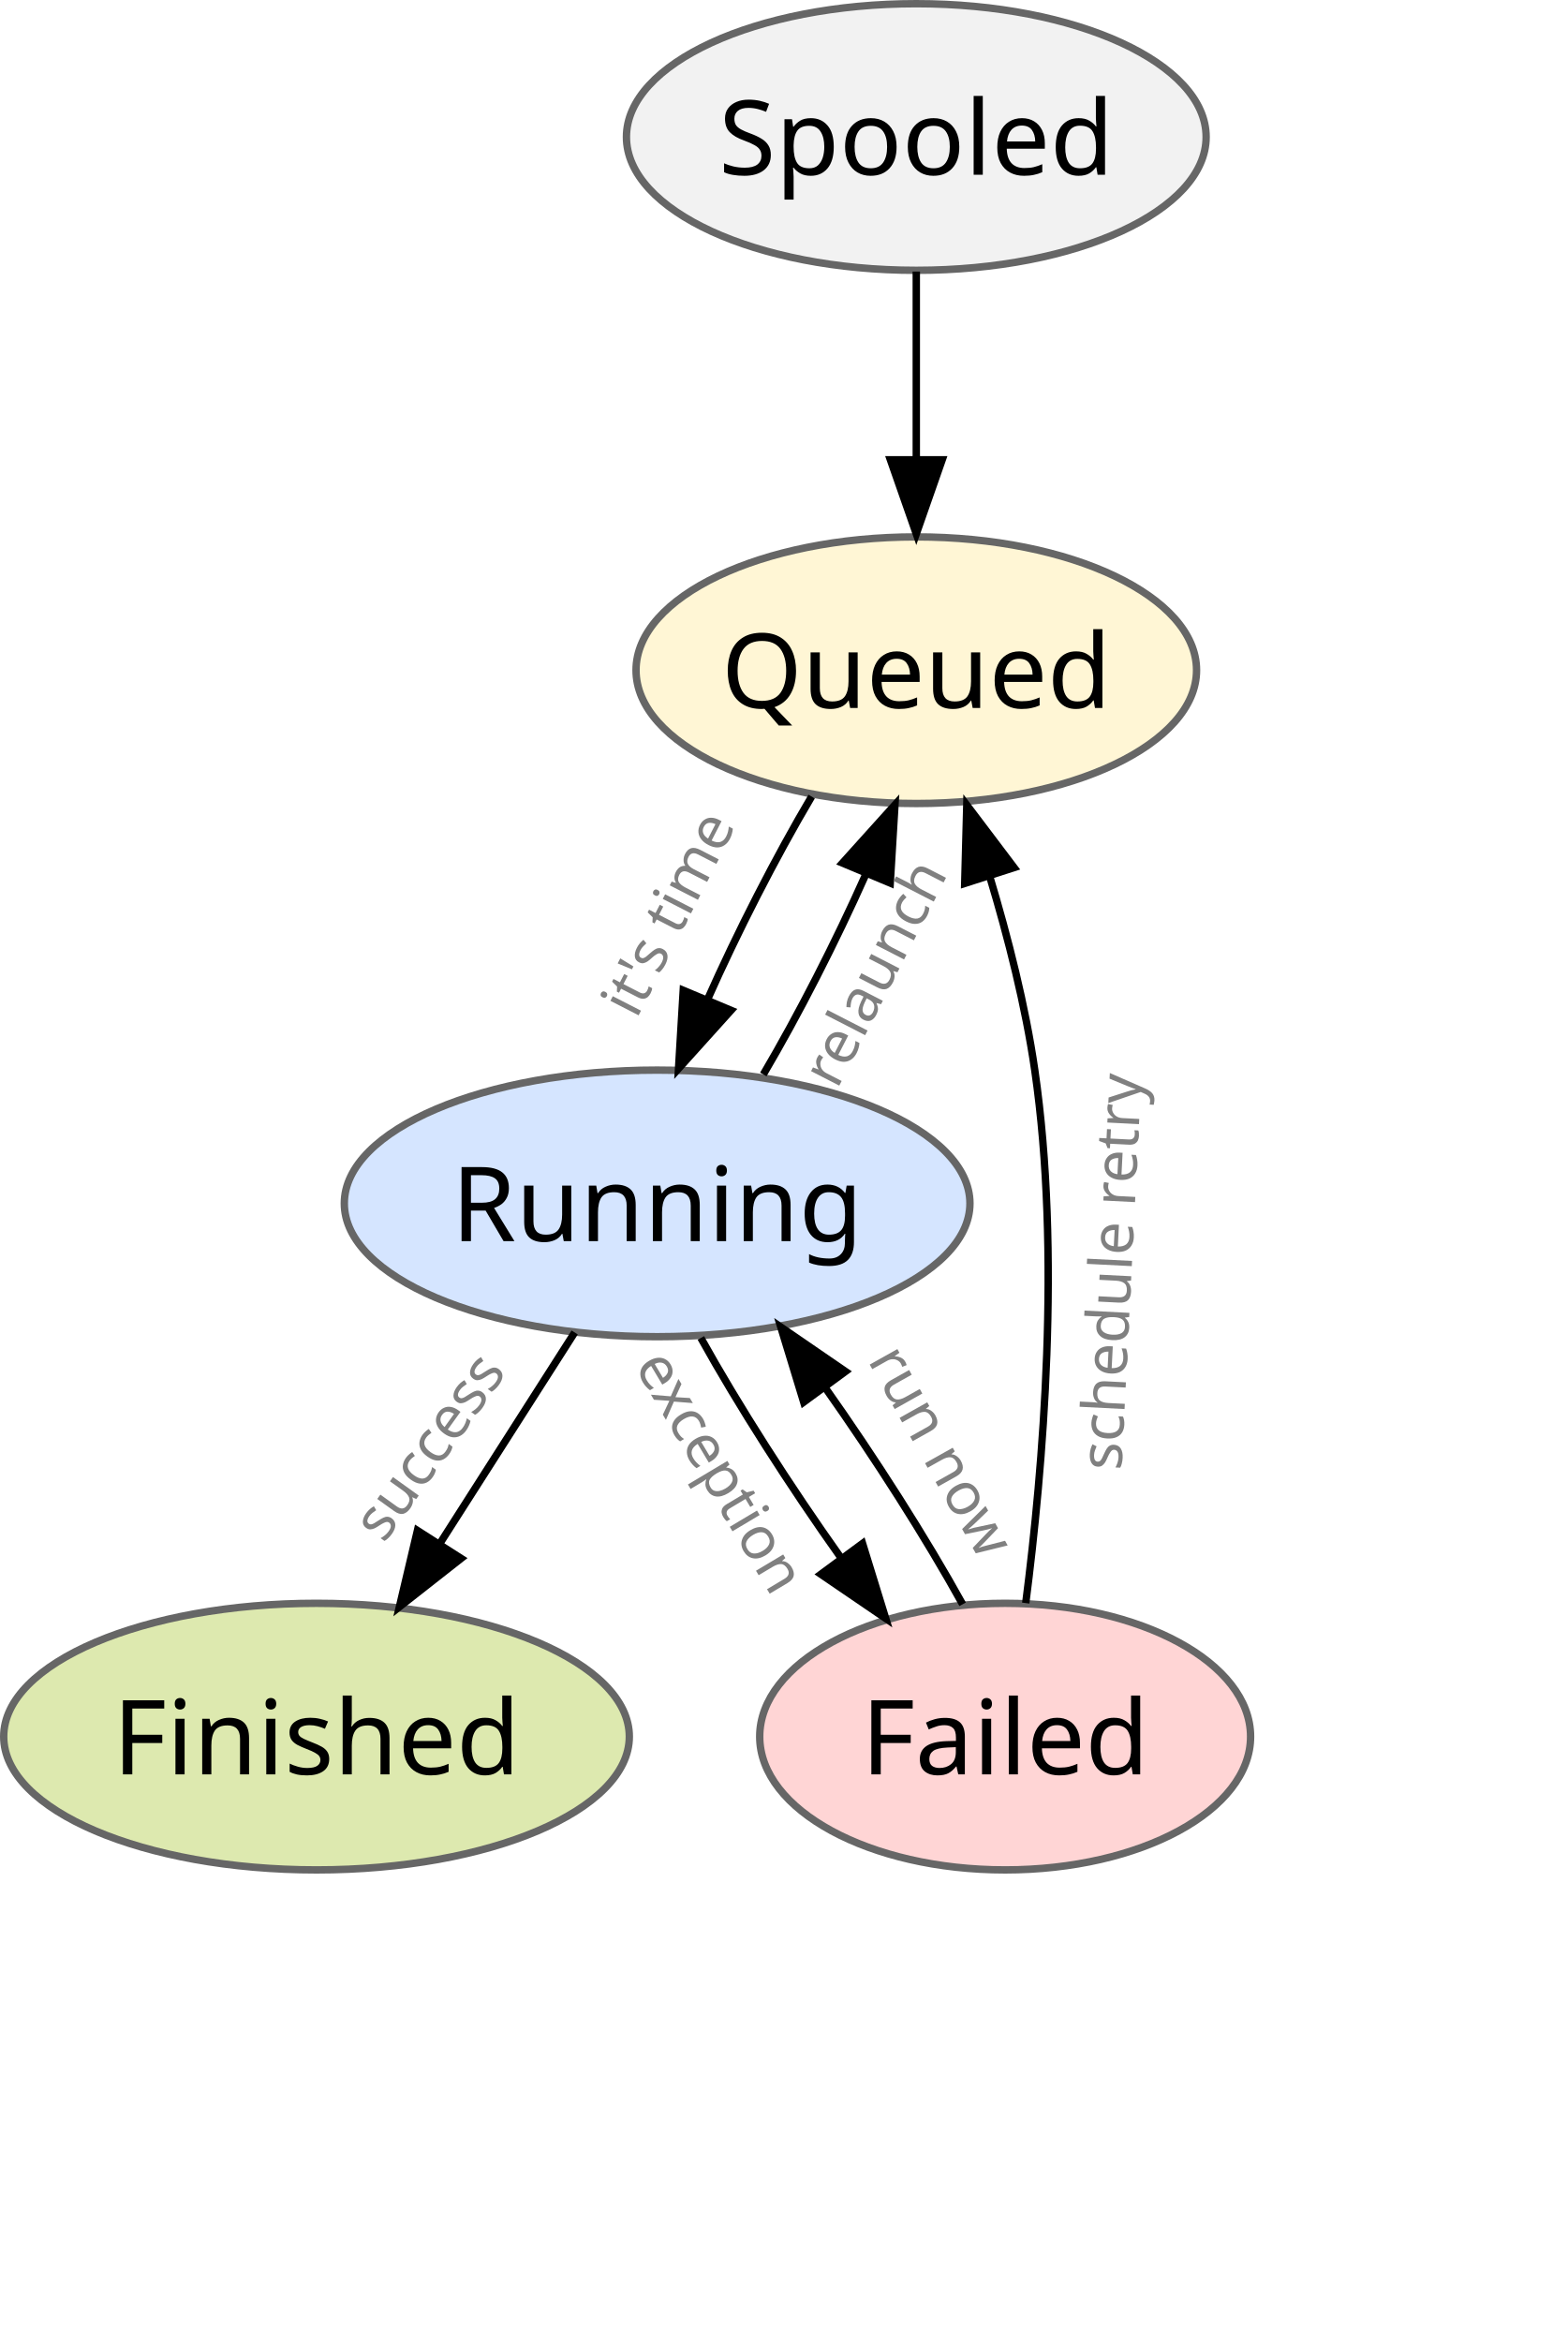
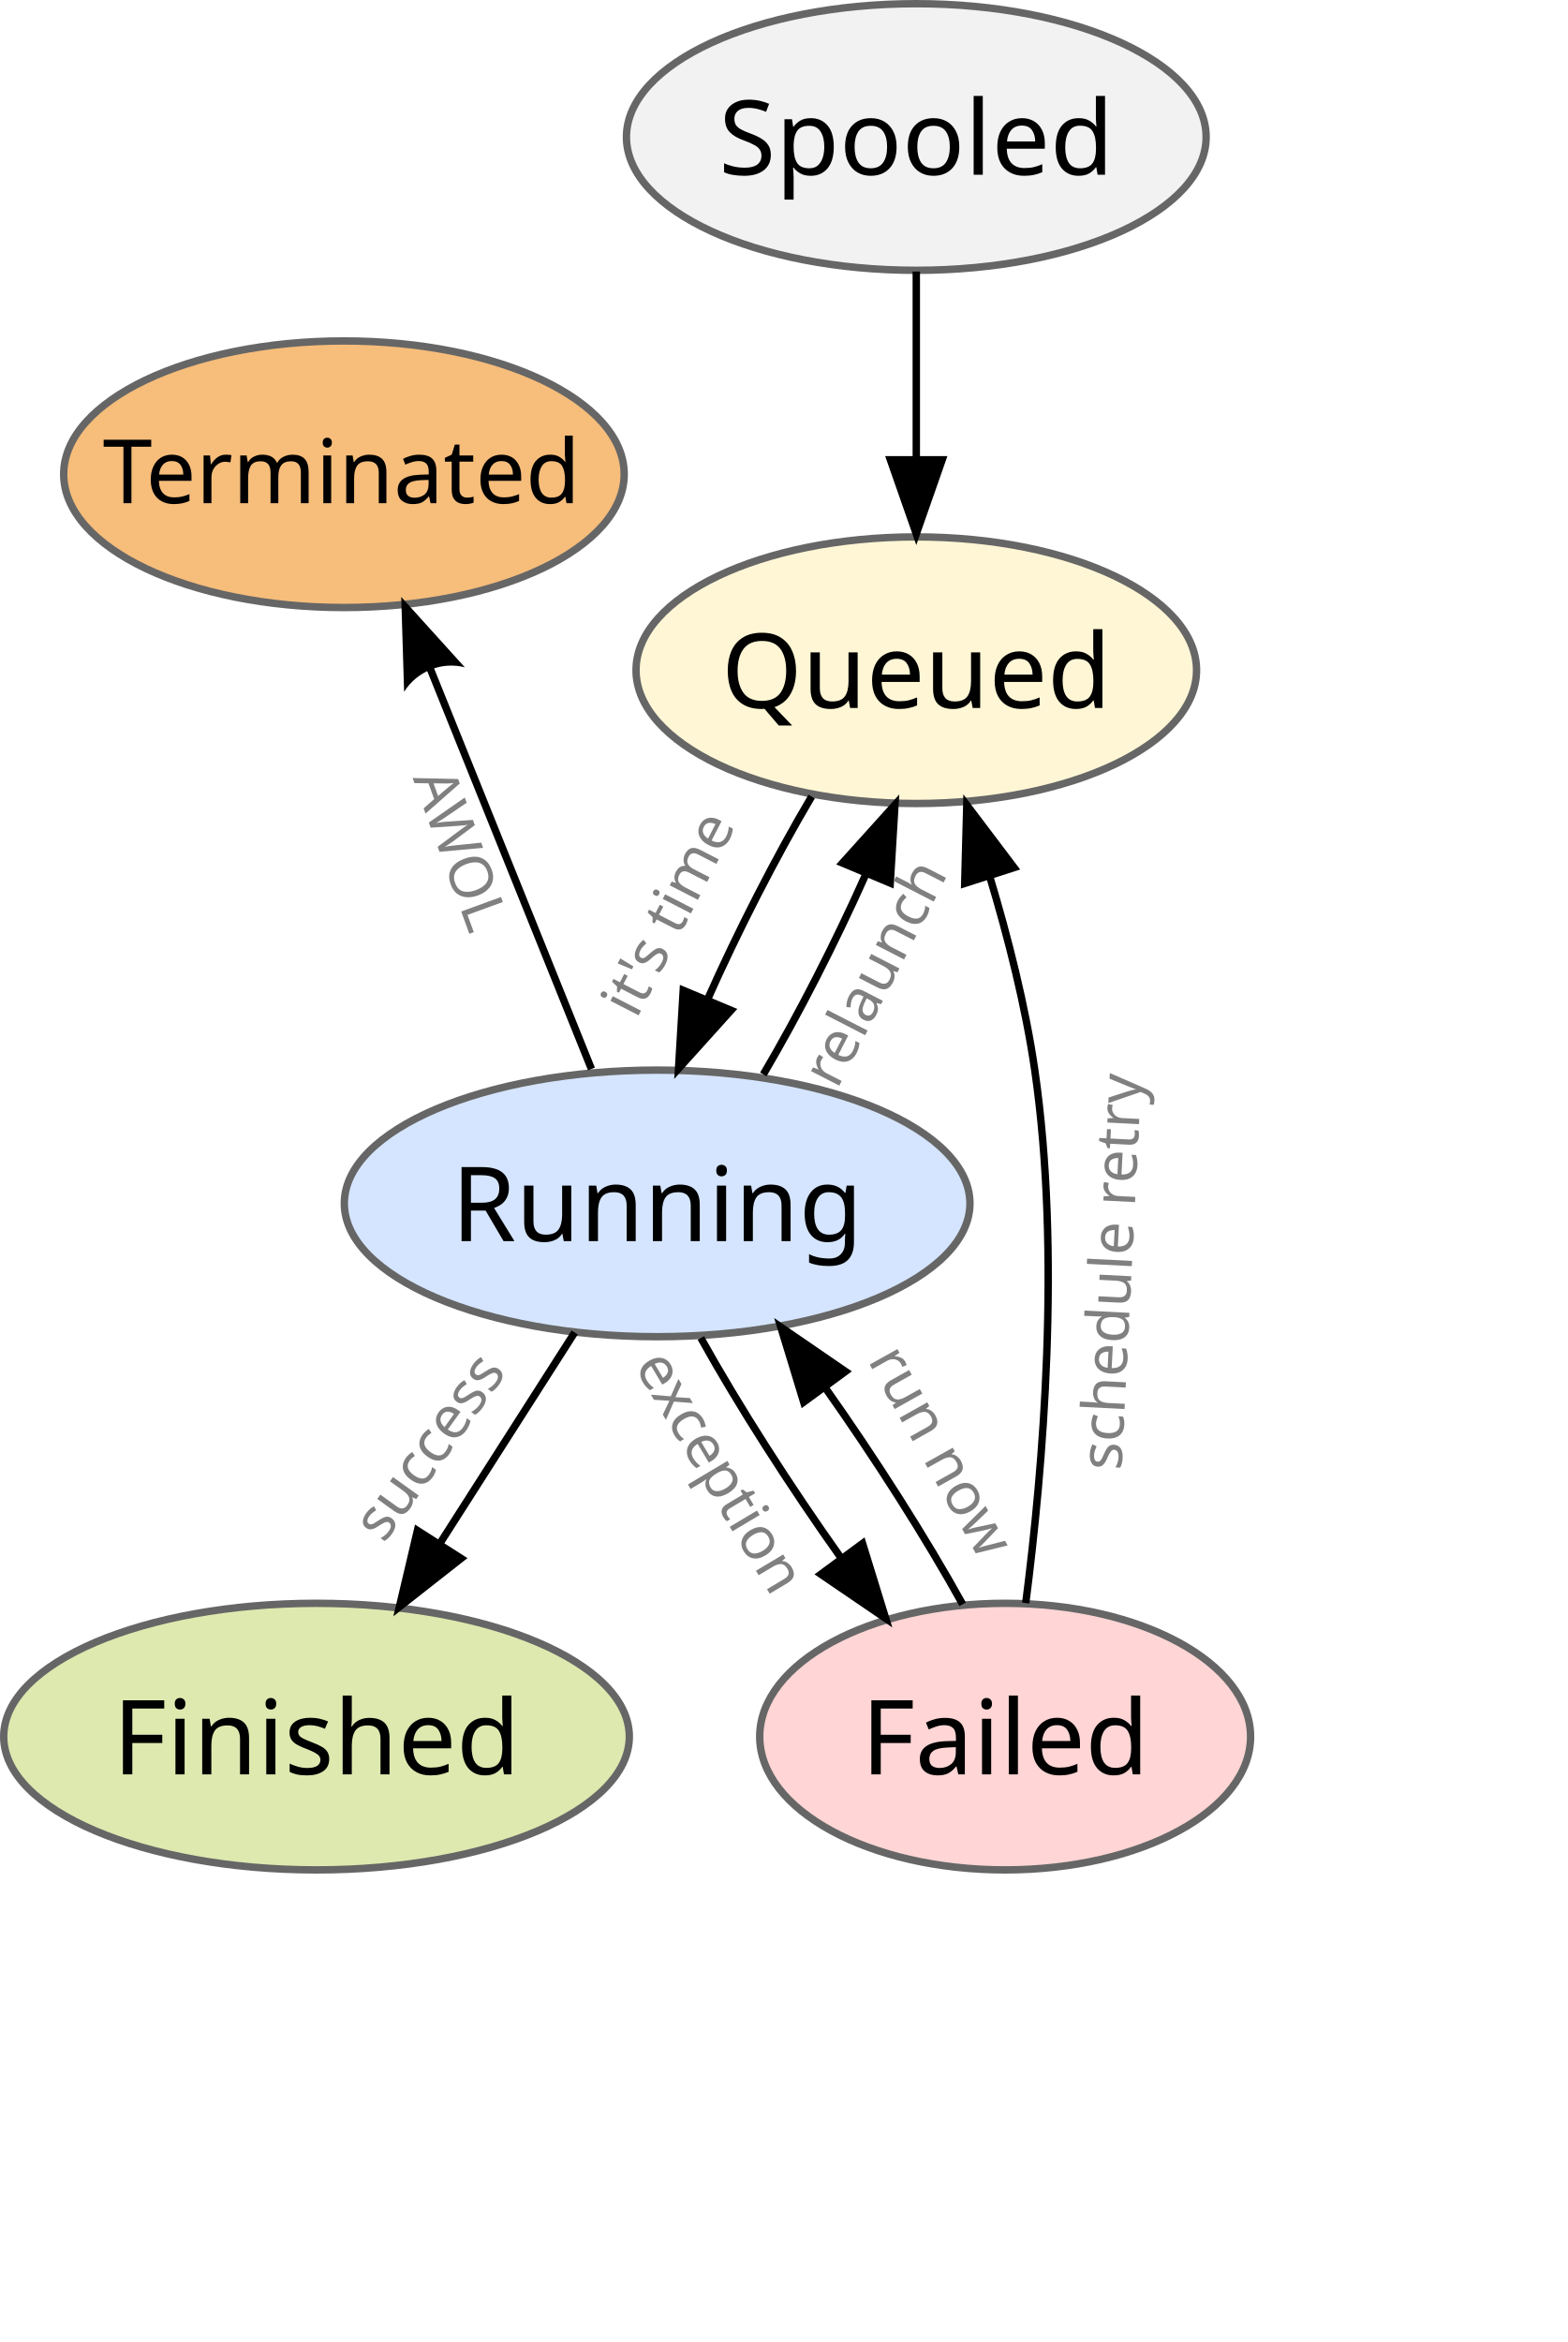
<svg xmlns="http://www.w3.org/2000/svg" width="211.742" height="316.25" viewBox="0 0 211.742 316.25" id="svg3273" version="1.1">
  <defs id="defs3387">
-     </defs>
+     <marker orient="auto" refY="0.0" refX="0.0" id="Arrow2Lend" style="overflow:visible;">
+       <path id="path4185" style="font-size:12.0;fill-rule:evenodd;stroke-width:0.625;stroke-linejoin:round;" d="M 8.719,4.034 L -2.207,0.016 L 8.719,-4.002 C 6.973,-1.63 6.983,1.616 8.719,4.034 z " transform="scale(1.1) rotate(180) translate(1,0)" />
+     </marker>
+     <marker orient="auto" refY="0.0" refX="0.0" id="Arrow1Lend" style="overflow:visible;">
+       <path id="path4167" d="M 0.0,0.0 L 5.0,-5.0 L -12.5,0.0 L 5.0,5.0 L 0.0,0.0 z " style="fill-rule:evenodd;stroke:#000000;stroke-width:1.0pt;marker-start:none;" transform="scale(0.8) rotate(180) translate(12.5,0)" />
+     </marker>
+   </defs>
  <ellipse cx="123" cy="-306" rx="39.145" ry="18" id="ellipse3283" d="m 162.145,-306 c 0,9.941 -17.526,18 -39.145,18 -21.619,0 -39.145,-8.059 -39.145,-18 0,-9.941 17.526,-18 39.145,-18 21.619,0 39.145,8.059 39.145,18 z" style="fill:#f2f2f2;stroke:#666666" transform="translate(0.7462997,324.5)" />
  <text x="123.746" y="23.6" font-size="14.00" id="text3285" style="font-size:14px;text-anchor:middle;font-family:'Times Roman,serif'">
    <tspan id="tspan3456" style="font-style:normal;font-variant:normal;font-weight:normal;font-stretch:normal;font-family:Sans;-inkscape-font-specification:Helvetica">Spooled</tspan>
  </text>
  <ellipse cx="123" cy="-234" rx="37.849" ry="18" id="ellipse3290" d="m 160.849,-234 c 0,9.941 -16.945,18 -37.849,18 -20.903,0 -37.849,-8.059 -37.849,-18 0,-9.941 16.945,-18 37.849,-18 20.903,0 37.849,8.059 37.849,18 z" style="fill:#fff6d5;stroke:#666666" transform="translate(0.7462997,324.5)" />
  <text x="123.746" y="95.6" font-size="14.00" id="text3292" style="font-size:14px;text-anchor:middle;font-family:'Times Roman,serif'">
    <tspan id="tspan3454" style="font-style:normal;font-variant:normal;font-weight:normal;font-stretch:normal;font-family:Sans;-inkscape-font-specification:Helvetica">Queued</tspan>
  </text>
  <g class="edge" id="edge2" transform="translate(0.7462997,324.5)">
    <path style="fill:none;stroke:#000000" id="path3297" d="m 123,-287.831 c 0,7.7 0,16.857 0,25.414" />
    <polygon style="fill:#000000;stroke:#000000" id="polygon3299" points="123,-252.413 119.5,-262.413 126.5,-262.413 126.5,-262.413 " />
  </g>
  <ellipse cx="88" cy="-162" rx="42.246" ry="18" id="ellipse3304" d="m 130.246,-162 c 0,9.941 -18.914,18 -42.246,18 -23.332,0 -42.246,-8.059 -42.246,-18 0,-9.941 18.914,-18 42.246,-18 23.332,0 42.246,8.059 42.246,18 z" style="fill:#d5e5ff;stroke:#666666" transform="translate(0.7462997,324.5)" />
  <text x="88.746" y="167.6" font-size="14.00" id="text3306" style="font-size:14px;text-anchor:middle;font-family:'Times Roman,serif'">
    <tspan id="tspan3458" style="font-style:normal;font-variant:normal;font-weight:normal;font-stretch:normal;font-family:Sans;-inkscape-font-specification:Helvetica">Running</tspan>
  </text>
  <g class="edge" id="edge4" transform="translate(0.7462997,324.5)">
    <path style="fill:none;stroke:#000000" id="path3311" d="m 108.866,-216.937 c -4.862,8.21 -9.992,18.256 -14.107,27.503" />
    <polygon style="fill:#000000;stroke:#000000" id="polygon3313" points="90.891,-180.199 91.526,-190.775 97.983,-188.071 97.983,-188.071 " />
  </g>
  <g class="edge" id="edge10" transform="translate(0.7462997,324.5)">
    <path style="fill:none;stroke:#000000" id="path3332" d="m 102.344,-179.418 c 4.771,-8.095 9.781,-17.917 13.825,-26.986" />
    <polygon style="fill:#000000;stroke:#000000" id="polygon3334" points="120.12,-215.831 119.483,-205.256 113.027,-207.962 113.027,-207.962 " />
  </g>
  <ellipse cx="42" cy="-90" rx="42.246" ry="18" id="ellipse3339" d="m 84.246,-90 c 0,9.941 -18.914,18 -42.246,18 -23.332,0 -42.246,-8.059 -42.246,-18 0,-9.941 18.914,-18 42.246,-18 23.332,0 42.246,8.059 42.246,18 z" style="fill:#dde9af;stroke:#666666" transform="translate(0.7462997,324.5)" />
  <text x="42.746" y="239.6" font-size="14.00" id="text3341" style="font-size:14px;text-anchor:middle;font-family:'Times Roman,serif'">
    <tspan id="tspan3462" style="font-style:normal;font-variant:normal;font-weight:normal;font-stretch:normal;font-family:Sans;-inkscape-font-specification:Helvetica">Finished</tspan>
  </text>
  <g class="edge" id="edge6" transform="translate(0.7462997,324.5)">
    <path style="fill:none;stroke:#000000" id="path3346" d="m 76.865,-144.571 c -5.441,8.516 -12.101,18.94 -18.137,28.388" />
    <polygon style="fill:#000000;stroke:#000000" id="polygon3348" points="53.192,-107.518 55.627,-117.83 61.526,-114.061 61.526,-114.061 " />
  </g>
  <ellipse cx="135" cy="-90" rx="33.147" ry="18" id="ellipse3353" d="m 168.147,-90 c 0,9.941 -14.84,18 -33.147,18 -18.307,0 -33.147,-8.059 -33.147,-18 0,-9.941 14.84,-18 33.147,-18 18.307,0 33.147,8.059 33.147,18 z" style="fill:#ffd5d5;stroke:#666666" transform="translate(0.7462997,324.5)" />
  <text x="135.746" y="239.6" font-size="14.00" id="text3355" style="font-size:14px;text-anchor:middle;font-family:'Times Roman,serif'">
    <tspan id="tspan3460" style="font-style:normal;font-variant:normal;font-weight:normal;font-stretch:normal;font-family:Sans;-inkscape-font-specification:Helvetica">Failed</tspan>
  </text>
  <g class="edge" id="edge8" transform="translate(0.7462997,324.5)">
    <path style="fill:none;stroke:#000000" id="path3360" d="m 93.908,-143.831 c 5.01,9.021 12.051,20.042 18.967,29.757" />
    <polygon style="fill:#000000;stroke:#000000" id="polygon3362" points="118.866,-105.957 110.112,-111.924 115.744,-116.081 115.744,-116.081 " />
  </g>
  <g class="edge" id="edge16" transform="translate(0.7462997,324.5)">
    <path style="fill:none;stroke:#000000" id="path3367" d="m 137.781,-108.029 c 2.35,-18.241 4.811,-47.205 1.219,-71.971 -1.257,-8.668 -3.594,-17.882 -6.1,-26.198" />
    <polygon style="fill:#000000;stroke:#000000" id="polygon3369" points="129.819,-215.8 136.207,-207.347 129.542,-205.208 129.542,-205.208 " />
  </g>
  <g class="edge" id="edge12" transform="translate(0.7462997,324.5)">
    <path style="fill:none;stroke:#000000" id="path3374" d="m 129.259,-107.867 c -4.898,-8.858 -11.798,-19.697 -18.627,-29.343" />
    <polygon style="fill:#000000;stroke:#000000" id="polygon3376" points="104.702,-145.301 113.437,-139.305 107.791,-135.166 107.791,-135.166 " />
  </g>
  <text xml:space="preserve" style="font-size:12.8px;font-style:normal;font-variant:normal;font-weight:normal;font-stretch:normal;fill:#808080;fill-opacity:1;stroke:none;font-family:Andale Mono;-inkscape-font-specification:Andale Mono" x="-79.299" y="167.801" id="text3484" transform="matrix(0.4568901,-0.8895231,0.8895231,0.4568901,0,0)">
    <tspan id="tspan3486" x="-79.299" y="167.801" style="font-size:8px;font-style:normal;font-variant:normal;font-weight:normal;font-stretch:normal;fill:#808080;font-family:Sans;-inkscape-font-specification:Helvetica">relaunch</tspan>
  </text>
  <text xml:space="preserve" style="font-size:12.8px;font-style:normal;font-variant:normal;font-weight:normal;font-stretch:normal;fill:#808080;fill-opacity:1;stroke:none;font-family:Andale Mono;-inkscape-font-specification:Andale Mono" x="-83.24" y="139.36" id="text3484-4" transform="matrix(0.4568901,-0.8895231,0.8895231,0.4568901,0,0)">
    <tspan id="tspan3486-7" x="-83.24" y="139.36" style="font-size:8px;font-style:normal;font-variant:normal;font-weight:normal;font-stretch:normal;fill:#808080;font-family:Sans;-inkscape-font-specification:Helvetica">it's time </tspan>
  </text>
  <text xml:space="preserve" style="font-size:12.8px;font-style:normal;font-variant:normal;font-weight:normal;font-stretch:normal;fill:#808080;fill-opacity:1;stroke:none;font-family:Andale Mono;-inkscape-font-specification:Andale Mono" x="-139.13" y="163.749" id="text3484-2" transform="matrix(0.5833872,-0.8121941,0.8121941,0.5833872,0,0)">
    <tspan id="tspan3486-8" x="-139.13" y="163.749" style="font-size:8px;font-style:normal;font-variant:normal;font-weight:normal;font-stretch:normal;fill:#808080;font-family:Sans;-inkscape-font-specification:Helvetica">success</tspan>
  </text>
  <text xml:space="preserve" style="font-size:12.8px;font-style:normal;font-variant:normal;font-weight:normal;font-stretch:normal;fill:#808080;fill-opacity:1;stroke:none;font-family:Andale Mono;-inkscape-font-specification:Andale Mono" x="202.277" y="21.052" id="text3484-6" transform="matrix(0.5125673,0.858647,-0.858647,0.5125673,0,0)">
    <tspan id="tspan3486-5" x="202.277" y="21.052" style="font-size:8px;font-style:normal;font-variant:normal;font-weight:normal;font-stretch:normal;fill:#808080;font-family:Sans;-inkscape-font-specification:Helvetica">exception</tspan>
  </text>
  <text xml:space="preserve" style="font-size:12.8px;font-style:normal;font-variant:normal;font-weight:normal;font-stretch:normal;fill:#808080;fill-opacity:1;stroke:none;font-family:Andale Mono;-inkscape-font-specification:Andale Mono" x="-190.69" y="161.315" id="text3484-9" transform="matrix(0.05064382,-0.9987168,0.9987168,0.05064382,0,0)">
    <tspan id="tspan3486-3" x="-190.69" y="161.315" style="font-size:8px;font-style:normal;font-variant:normal;font-weight:normal;font-stretch:normal;fill:#808080;font-family:Sans;-inkscape-font-specification:Helvetica">schedule retry</tspan>
  </text>
  <text xml:space="preserve" style="font-size:12.8px;font-style:normal;font-variant:normal;font-weight:normal;font-stretch:normal;fill:#808080;fill-opacity:1;stroke:none;font-family:Andale Mono;-inkscape-font-specification:Andale Mono" x="217.489" y="-12.269" id="text3484-3" transform="matrix(0.4893244,0.8721018,-0.8721018,0.4893244,0,0)">
    <tspan id="tspan3486-6" x="217.489" y="-12.269" style="font-size:8px;font-style:normal;font-variant:normal;font-weight:normal;font-stretch:normal;fill:#808080;font-family:Sans;-inkscape-font-specification:Helvetica">run now</tspan>
  </text>
+   <ellipse cx="123" cy="-234" rx="37.849" ry="18" id="ellipse3290-5" d="m 160.849,-234 c 0,9.941 -16.945,18 -37.849,18 -20.903,0 -37.849,-8.059 -37.849,-18 0,-9.941 16.945,-18 37.849,-18 20.903,0 37.849,8.059 37.849,18 z" style="fill:#f6bd7b;stroke:#666666;fill-opacity:1" transform="translate(-76.55126,298.0376)" />
+   <text xml:space="preserve" style="font-size:12px;font-style:normal;font-variant:normal;font-weight:normal;font-stretch:normal;fill:#000000;fill-opacity:1;stroke:none;font-family:Andale Mono;-inkscape-font-specification:Andale Mono" x="13.876" y="67.945" id="text3344">
+     <tspan id="tspan3346" x="13.876" y="67.945" style="font-style:normal;font-variant:normal;font-weight:normal;font-stretch:normal;font-family:Sans;-inkscape-font-specification:Sans">Terminated</tspan>
+   </text>
+   <path style="fill:none;stroke:#000000;stroke-width:1;stroke-linecap:butt;stroke-linejoin:miter;stroke-opacity:1;marker-end:url(#Arrow2Lend);stroke-miterlimit:4;stroke-dasharray:none" d="M 79.874,144.346 54.697,81.836" id="path4159" transform="translate(-2.4975586e-6,0)" />
+   <text xml:space="preserve" style="font-size:12.8px;font-style:normal;font-variant:normal;font-weight:normal;font-stretch:normal;fill:#808080;fill-opacity:1;stroke:none;font-family:Andale Mono;-inkscape-font-specification:Andale Mono" x="117.787" y="-16.395" id="text3484-4-6" transform="matrix(0.3422937,0.939593,-0.939593,0.3422937,0,0)">
+     <tspan id="tspan3486-7-8" x="117.787" y="-16.395" style="font-size:8px;font-style:normal;font-variant:normal;font-weight:normal;font-stretch:normal;fill:#808080;font-family:Sans;-inkscape-font-specification:Helvetica">AWOL</tspan>
+   </text>
</svg>
